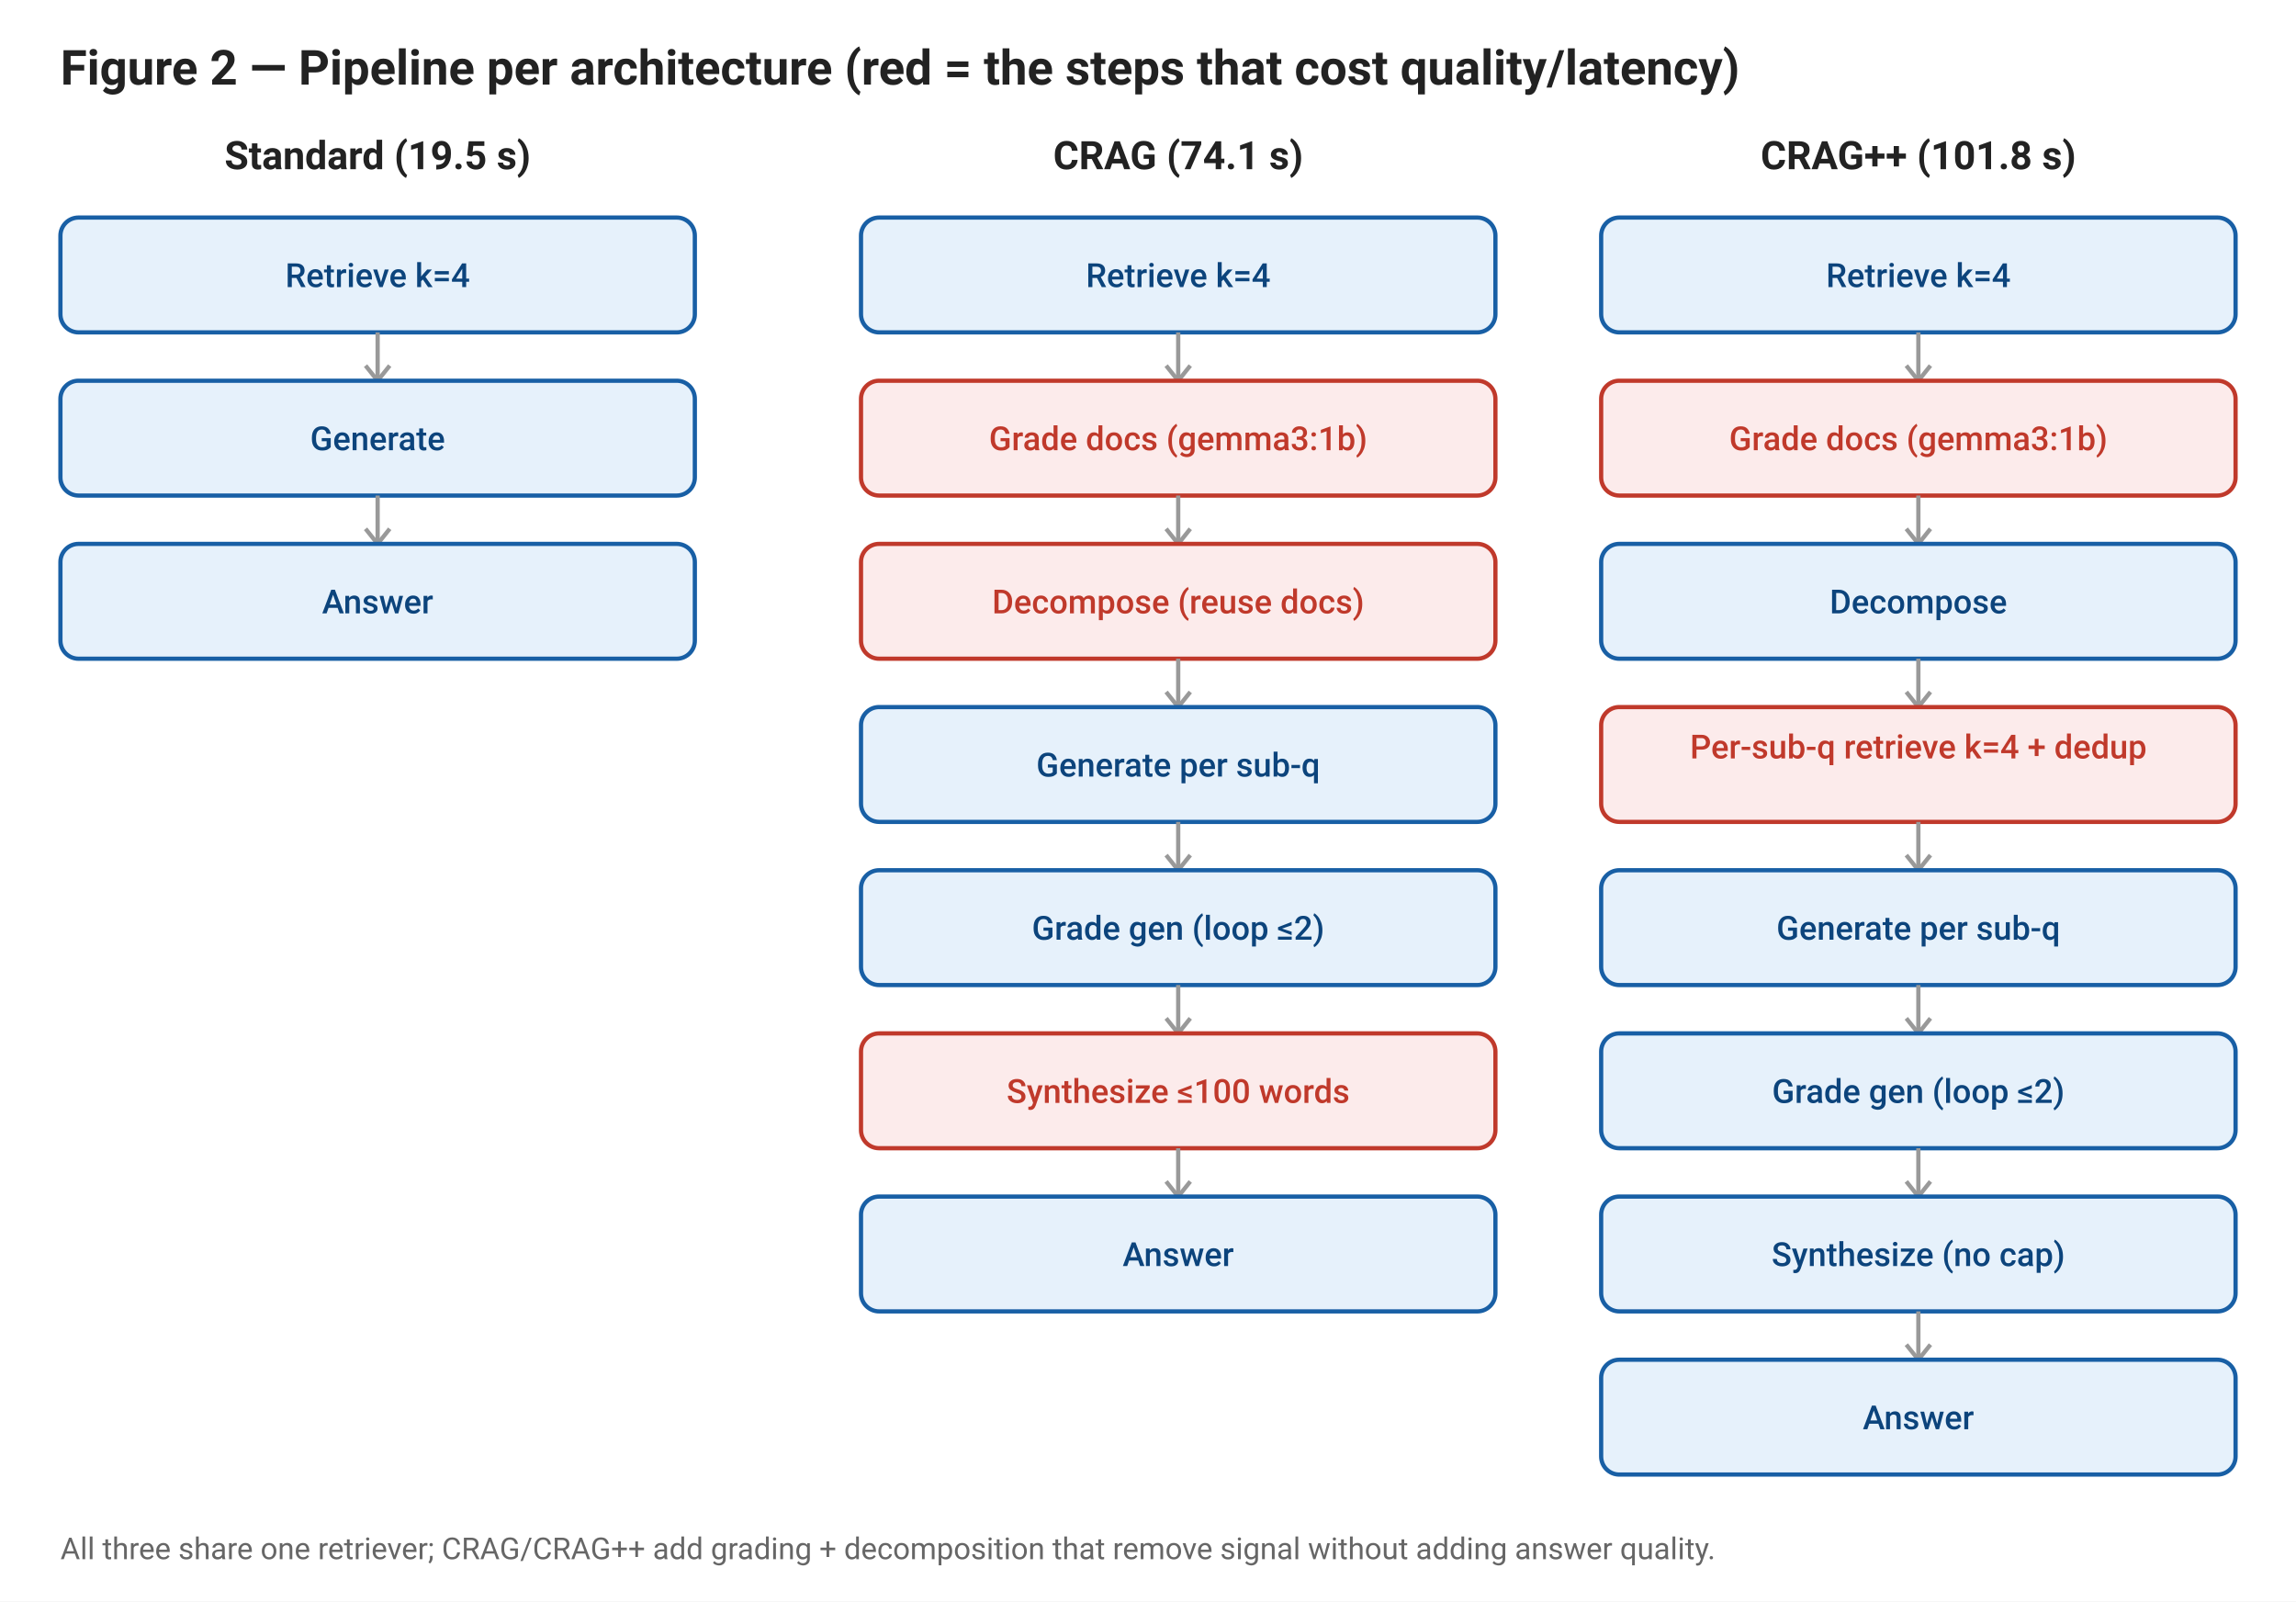
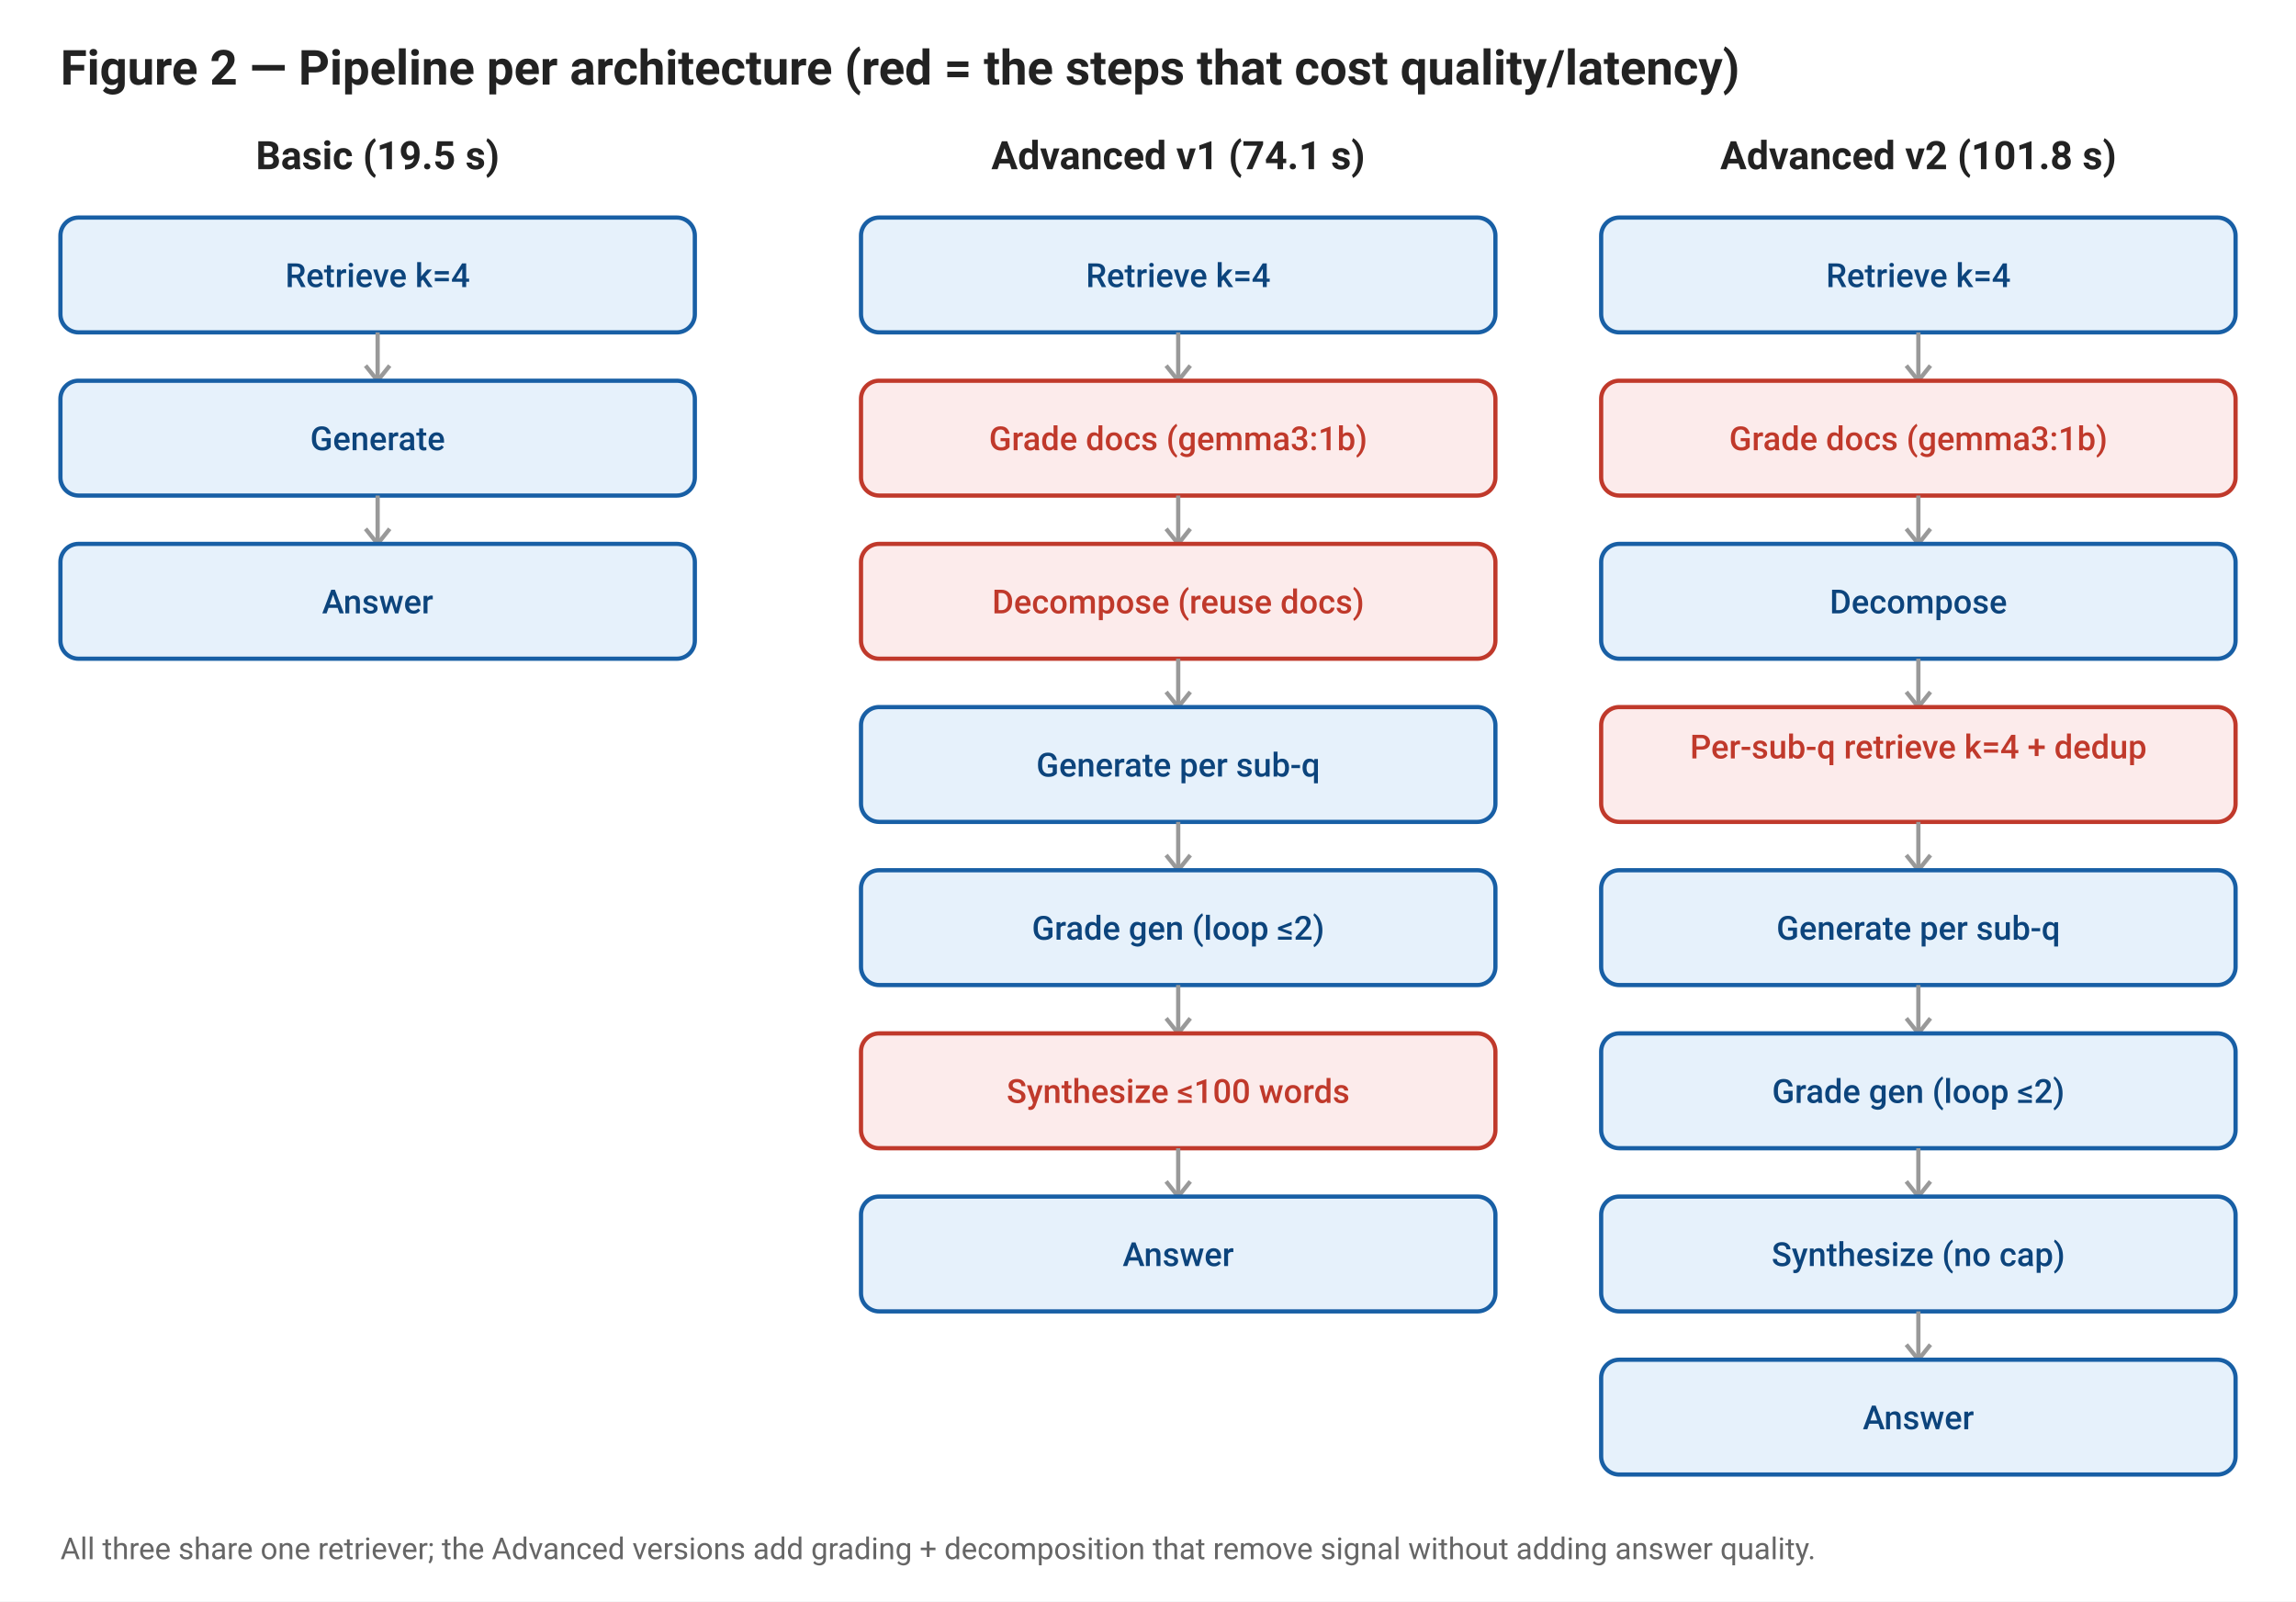
<svg xmlns="http://www.w3.org/2000/svg" width="760" height="530" viewBox="0 0 760 530" font-family="-apple-system,BHF,Segoe UI,Roboto,Helvetica,Arial,sans-serif">
  <rect width="760" height="530" fill="white" />
  <text x="20.0" y="28.0" font-size="16" text-anchor="start" fill="#222222" font-weight="600">Figure 2 — Pipeline per architecture (red = the steps that cost quality/latency)</text>
-   <text x="125.0" y="56.0" font-size="13" text-anchor="middle" fill="#222222" font-weight="600">Standard  (19.5 s)</text>
+   <text x="125.0" y="56.0" font-size="13" text-anchor="middle" fill="#222222" font-weight="600">Basic  (19.5 s)</text>
  <rect x="20.0" y="72.0" width="210.0" height="38.0" fill="#E6F1FB" stroke="#185FA5" stroke-width="1.4" rx="6" />
  <text x="125.0" y="95.0" font-size="11" text-anchor="middle" fill="#0C447C" font-weight="500">Retrieve  k=4</text>
  <line x1="125.0" y1="110.0" x2="125.0" y2="126.0" stroke="#999999" stroke-width="1.4" />
  <path d="M121.0 121 L125.0 126 L129.0 121" fill="none" stroke="#999999" stroke-width="1.4" />
  <rect x="20.0" y="126.0" width="210.0" height="38.0" fill="#E6F1FB" stroke="#185FA5" stroke-width="1.4" rx="6" />
  <text x="125.0" y="149.0" font-size="11" text-anchor="middle" fill="#0C447C" font-weight="500">Generate</text>
  <line x1="125.0" y1="164.0" x2="125.0" y2="180.0" stroke="#999999" stroke-width="1.4" />
  <path d="M121.0 175 L125.0 180 L129.0 175" fill="none" stroke="#999999" stroke-width="1.4" />
  <rect x="20.0" y="180.0" width="210.0" height="38.0" fill="#E6F1FB" stroke="#185FA5" stroke-width="1.4" rx="6" />
  <text x="125.0" y="203.0" font-size="11" text-anchor="middle" fill="#0C447C" font-weight="500">Answer</text>
-   <text x="390.0" y="56.0" font-size="13" text-anchor="middle" fill="#222222" font-weight="600">CRAG  (74.1 s)</text>
+   <text x="390.0" y="56.0" font-size="13" text-anchor="middle" fill="#222222" font-weight="600">Advanced v1  (74.1 s)</text>
  <rect x="285.0" y="72.0" width="210.0" height="38.0" fill="#E6F1FB" stroke="#185FA5" stroke-width="1.4" rx="6" />
  <text x="390.0" y="95.0" font-size="11" text-anchor="middle" fill="#0C447C" font-weight="500">Retrieve  k=4</text>
  <line x1="390.0" y1="110.0" x2="390.0" y2="126.0" stroke="#999999" stroke-width="1.4" />
  <path d="M386.0 121 L390.0 126 L394.0 121" fill="none" stroke="#999999" stroke-width="1.4" />
  <rect x="285.0" y="126.0" width="210.0" height="38.0" fill="#FCEBEB" stroke="#C0392B" stroke-width="1.4" rx="6" />
  <text x="390.0" y="149.0" font-size="11" text-anchor="middle" fill="#C0392B" font-weight="500">Grade docs (gemma3:1b)</text>
  <line x1="390.0" y1="164.0" x2="390.0" y2="180.0" stroke="#999999" stroke-width="1.4" />
  <path d="M386.0 175 L390.0 180 L394.0 175" fill="none" stroke="#999999" stroke-width="1.4" />
  <rect x="285.0" y="180.0" width="210.0" height="38.0" fill="#FCEBEB" stroke="#C0392B" stroke-width="1.4" rx="6" />
  <text x="390.0" y="203.0" font-size="11" text-anchor="middle" fill="#C0392B" font-weight="500">Decompose (reuse docs)</text>
  <line x1="390.0" y1="218.0" x2="390.0" y2="234.0" stroke="#999999" stroke-width="1.4" />
  <path d="M386.0 229 L390.0 234 L394.0 229" fill="none" stroke="#999999" stroke-width="1.4" />
  <rect x="285.0" y="234.0" width="210.0" height="38.0" fill="#E6F1FB" stroke="#185FA5" stroke-width="1.4" rx="6" />
  <text x="390.0" y="257.0" font-size="11" text-anchor="middle" fill="#0C447C" font-weight="500">Generate per sub-q</text>
  <line x1="390.0" y1="272.0" x2="390.0" y2="288.0" stroke="#999999" stroke-width="1.4" />
  <path d="M386.0 283 L390.0 288 L394.0 283" fill="none" stroke="#999999" stroke-width="1.4" />
  <rect x="285.0" y="288.0" width="210.0" height="38.0" fill="#E6F1FB" stroke="#185FA5" stroke-width="1.4" rx="6" />
  <text x="390.0" y="311.0" font-size="11" text-anchor="middle" fill="#0C447C" font-weight="500">Grade gen  (loop ≤2)</text>
  <line x1="390.0" y1="326.0" x2="390.0" y2="342.0" stroke="#999999" stroke-width="1.4" />
  <path d="M386.0 337 L390.0 342 L394.0 337" fill="none" stroke="#999999" stroke-width="1.4" />
  <rect x="285.0" y="342.0" width="210.0" height="38.0" fill="#FCEBEB" stroke="#C0392B" stroke-width="1.4" rx="6" />
  <text x="390.0" y="365.0" font-size="11" text-anchor="middle" fill="#C0392B" font-weight="500">Synthesize  ≤100 words</text>
  <line x1="390.0" y1="380.0" x2="390.0" y2="396.0" stroke="#999999" stroke-width="1.4" />
  <path d="M386.0 391 L390.0 396 L394.0 391" fill="none" stroke="#999999" stroke-width="1.4" />
  <rect x="285.0" y="396.0" width="210.0" height="38.0" fill="#E6F1FB" stroke="#185FA5" stroke-width="1.4" rx="6" />
  <text x="390.0" y="419.0" font-size="11" text-anchor="middle" fill="#0C447C" font-weight="500">Answer</text>
-   <text x="635.0" y="56.0" font-size="13" text-anchor="middle" fill="#222222" font-weight="600">CRAG++  (101.8 s)</text>
+   <text x="635.0" y="56.0" font-size="13" text-anchor="middle" fill="#222222" font-weight="600">Advanced v2  (101.8 s)</text>
  <rect x="530.0" y="72.0" width="210.0" height="38.0" fill="#E6F1FB" stroke="#185FA5" stroke-width="1.4" rx="6" />
  <text x="635.0" y="95.0" font-size="11" text-anchor="middle" fill="#0C447C" font-weight="500">Retrieve  k=4</text>
  <line x1="635.0" y1="110.0" x2="635.0" y2="126.0" stroke="#999999" stroke-width="1.4" />
  <path d="M631.0 121 L635.0 126 L639.0 121" fill="none" stroke="#999999" stroke-width="1.4" />
  <rect x="530.0" y="126.0" width="210.0" height="38.0" fill="#FCEBEB" stroke="#C0392B" stroke-width="1.4" rx="6" />
  <text x="635.0" y="149.0" font-size="11" text-anchor="middle" fill="#C0392B" font-weight="500">Grade docs (gemma3:1b)</text>
  <line x1="635.0" y1="164.0" x2="635.0" y2="180.0" stroke="#999999" stroke-width="1.4" />
  <path d="M631.0 175 L635.0 180 L639.0 175" fill="none" stroke="#999999" stroke-width="1.4" />
  <rect x="530.0" y="180.0" width="210.0" height="38.0" fill="#E6F1FB" stroke="#185FA5" stroke-width="1.4" rx="6" />
  <text x="635.0" y="203.0" font-size="11" text-anchor="middle" fill="#0C447C" font-weight="500">Decompose</text>
  <line x1="635.0" y1="218.0" x2="635.0" y2="234.0" stroke="#999999" stroke-width="1.4" />
  <path d="M631.0 229 L635.0 234 L639.0 229" fill="none" stroke="#999999" stroke-width="1.4" />
  <rect x="530.0" y="234.0" width="210.0" height="38.0" fill="#FCEBEB" stroke="#C0392B" stroke-width="1.4" rx="6" />
  <text x="635.0" y="251.0" font-size="11" text-anchor="middle" fill="#C0392B" font-weight="500">Per-sub-q retrieve k=4 + dedup</text>
  <text x="635.0" y="265.0" font-size="10" text-anchor="middle" fill="#C0392B" font-weight="400" />
  <line x1="635.0" y1="272.0" x2="635.0" y2="288.0" stroke="#999999" stroke-width="1.4" />
  <path d="M631.0 283 L635.0 288 L639.0 283" fill="none" stroke="#999999" stroke-width="1.4" />
  <rect x="530.0" y="288.0" width="210.0" height="38.0" fill="#E6F1FB" stroke="#185FA5" stroke-width="1.4" rx="6" />
  <text x="635.0" y="311.0" font-size="11" text-anchor="middle" fill="#0C447C" font-weight="500">Generate per sub-q</text>
  <line x1="635.0" y1="326.0" x2="635.0" y2="342.0" stroke="#999999" stroke-width="1.4" />
  <path d="M631.0 337 L635.0 342 L639.0 337" fill="none" stroke="#999999" stroke-width="1.4" />
  <rect x="530.0" y="342.0" width="210.0" height="38.0" fill="#E6F1FB" stroke="#185FA5" stroke-width="1.4" rx="6" />
  <text x="635.0" y="365.0" font-size="11" text-anchor="middle" fill="#0C447C" font-weight="500">Grade gen  (loop ≤2)</text>
  <line x1="635.0" y1="380.0" x2="635.0" y2="396.0" stroke="#999999" stroke-width="1.4" />
  <path d="M631.0 391 L635.0 396 L639.0 391" fill="none" stroke="#999999" stroke-width="1.4" />
  <rect x="530.0" y="396.0" width="210.0" height="38.0" fill="#E6F1FB" stroke="#185FA5" stroke-width="1.4" rx="6" />
  <text x="635.0" y="419.0" font-size="11" text-anchor="middle" fill="#0C447C" font-weight="500">Synthesize  (no cap)</text>
  <line x1="635.0" y1="434.0" x2="635.0" y2="450.0" stroke="#999999" stroke-width="1.4" />
  <path d="M631.0 445 L635.0 450 L639.0 445" fill="none" stroke="#999999" stroke-width="1.4" />
  <rect x="530.0" y="450.0" width="210.0" height="38.0" fill="#E6F1FB" stroke="#185FA5" stroke-width="1.4" rx="6" />
  <text x="635.0" y="473.0" font-size="11" text-anchor="middle" fill="#0C447C" font-weight="500">Answer</text>
-   <text x="20.0" y="516.0" font-size="10" text-anchor="start" fill="#666666" font-weight="400">All three share one retriever; CRAG/CRAG++ add grading + decomposition that remove signal without adding answer quality.</text>
+   <text x="20.0" y="516.0" font-size="10" text-anchor="start" fill="#666666" font-weight="400">All three share one retriever; the Advanced versions add grading + decomposition that remove signal without adding answer quality.</text>
</svg>
